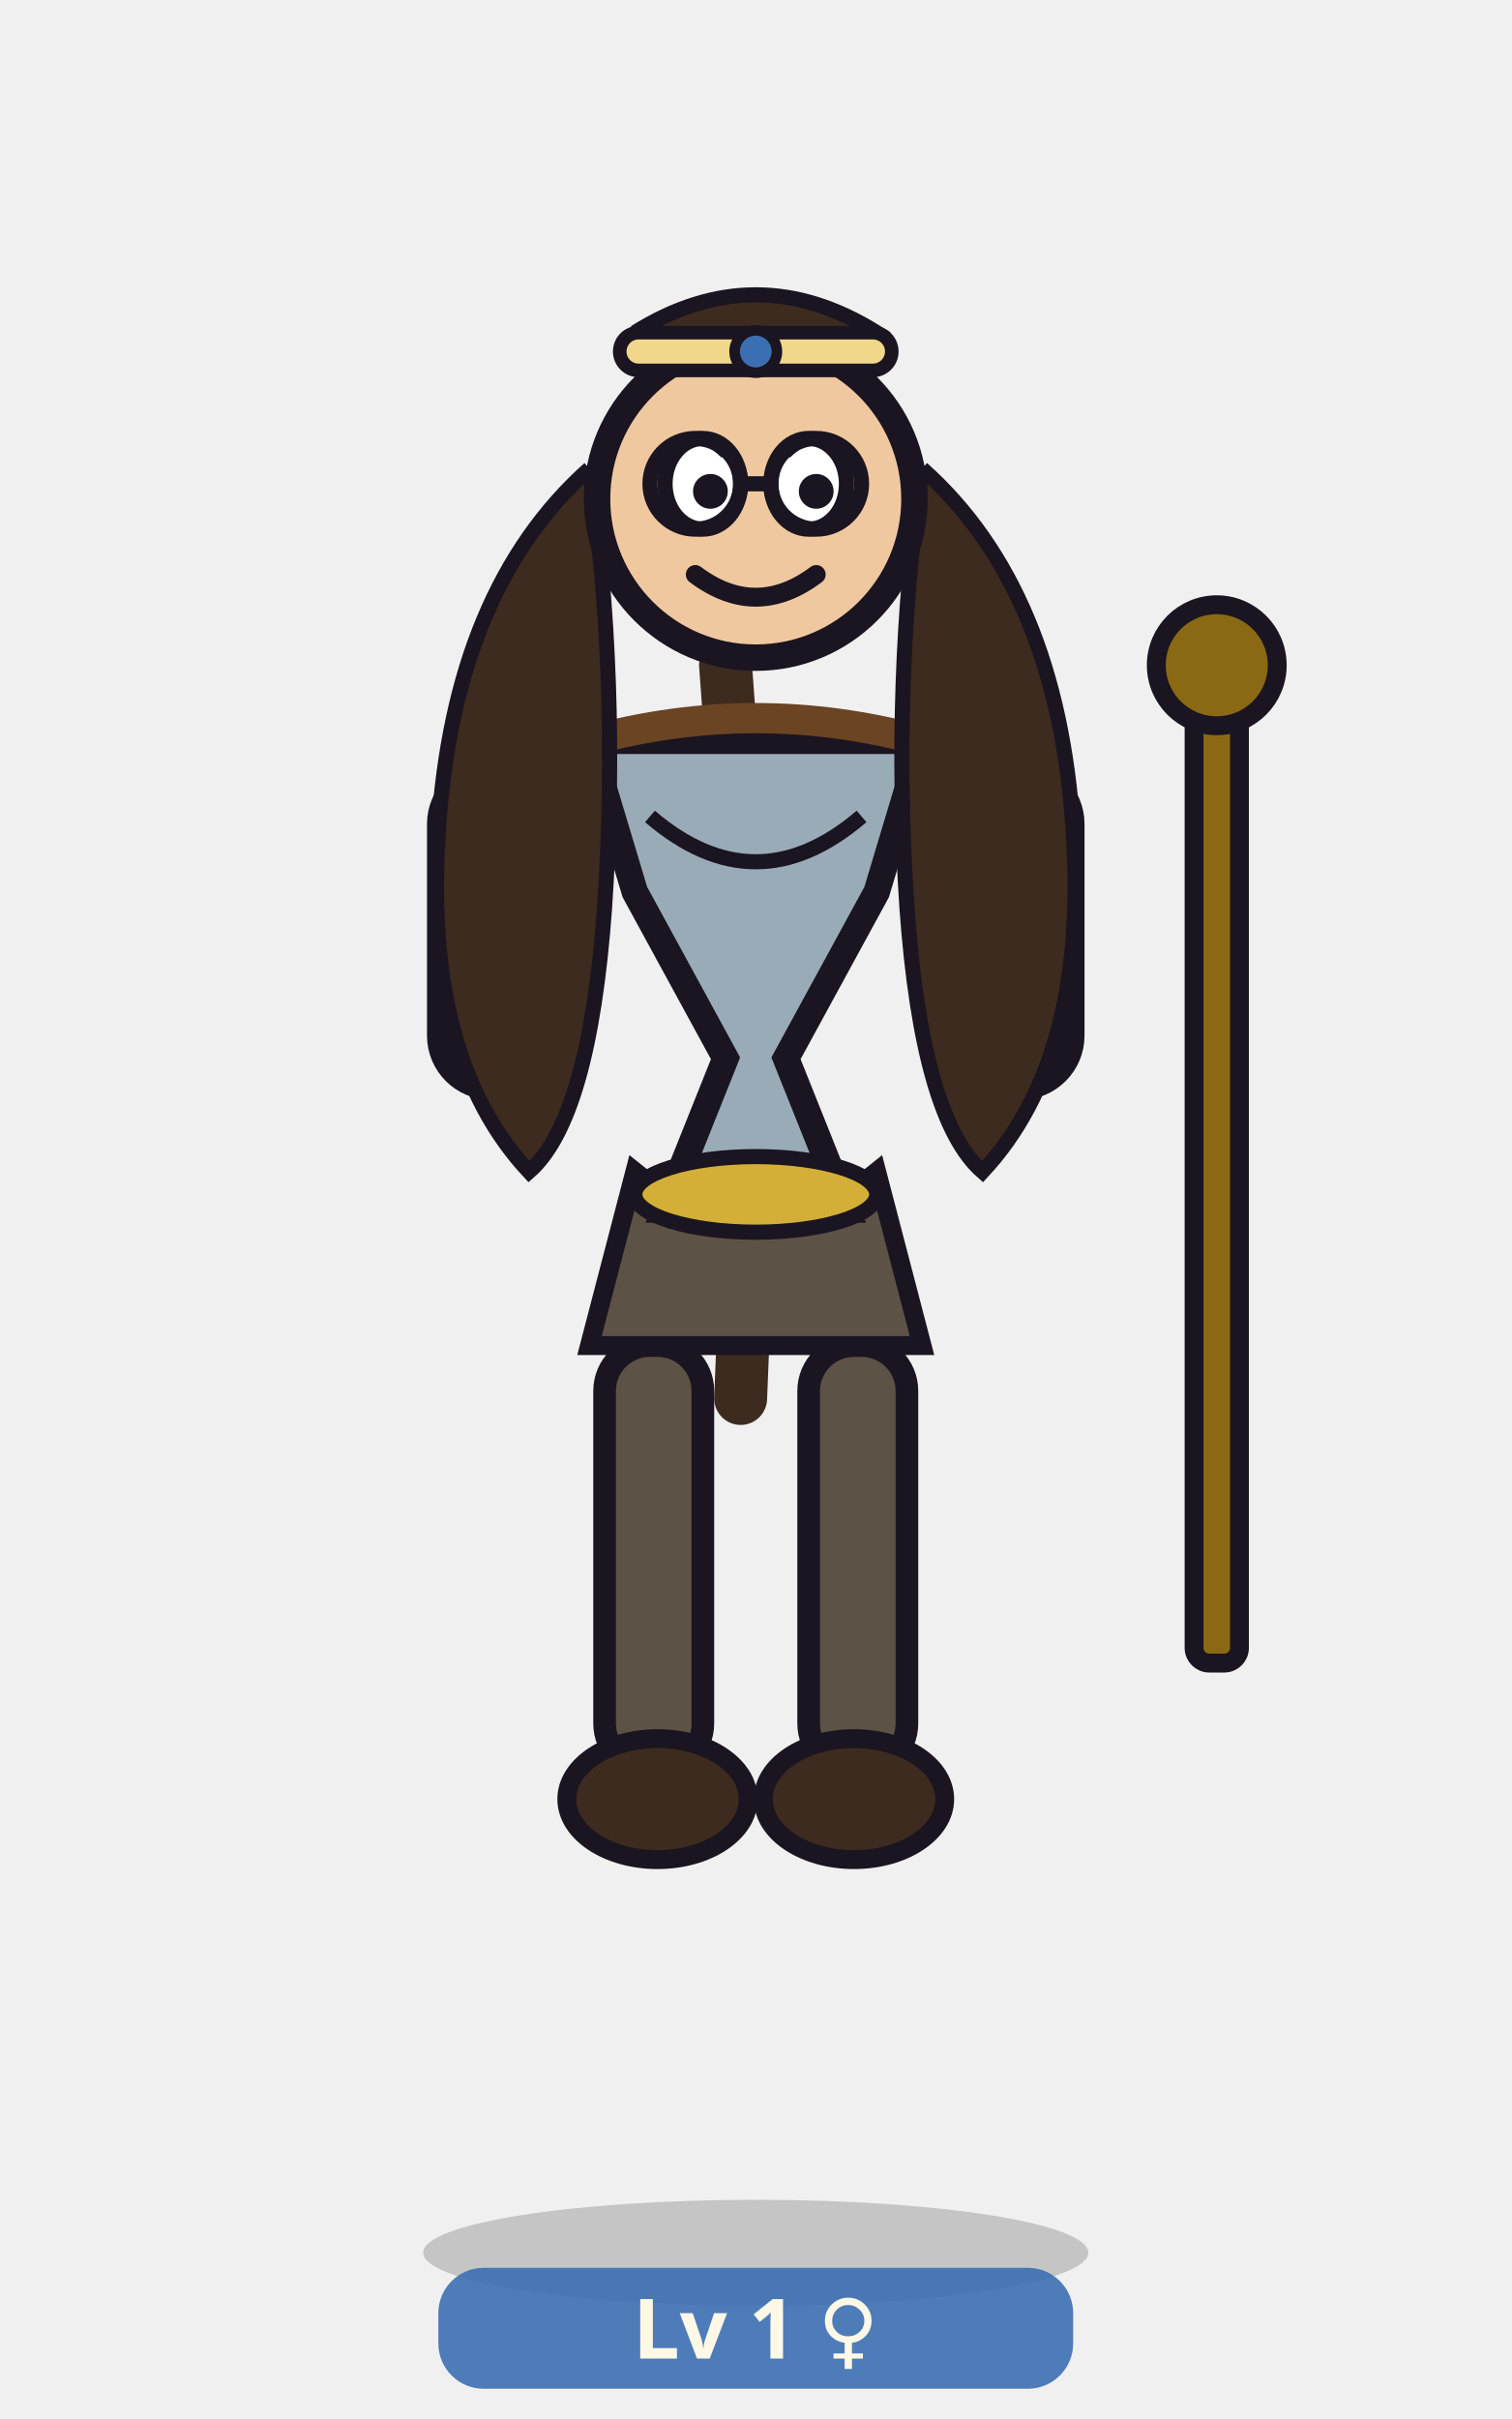
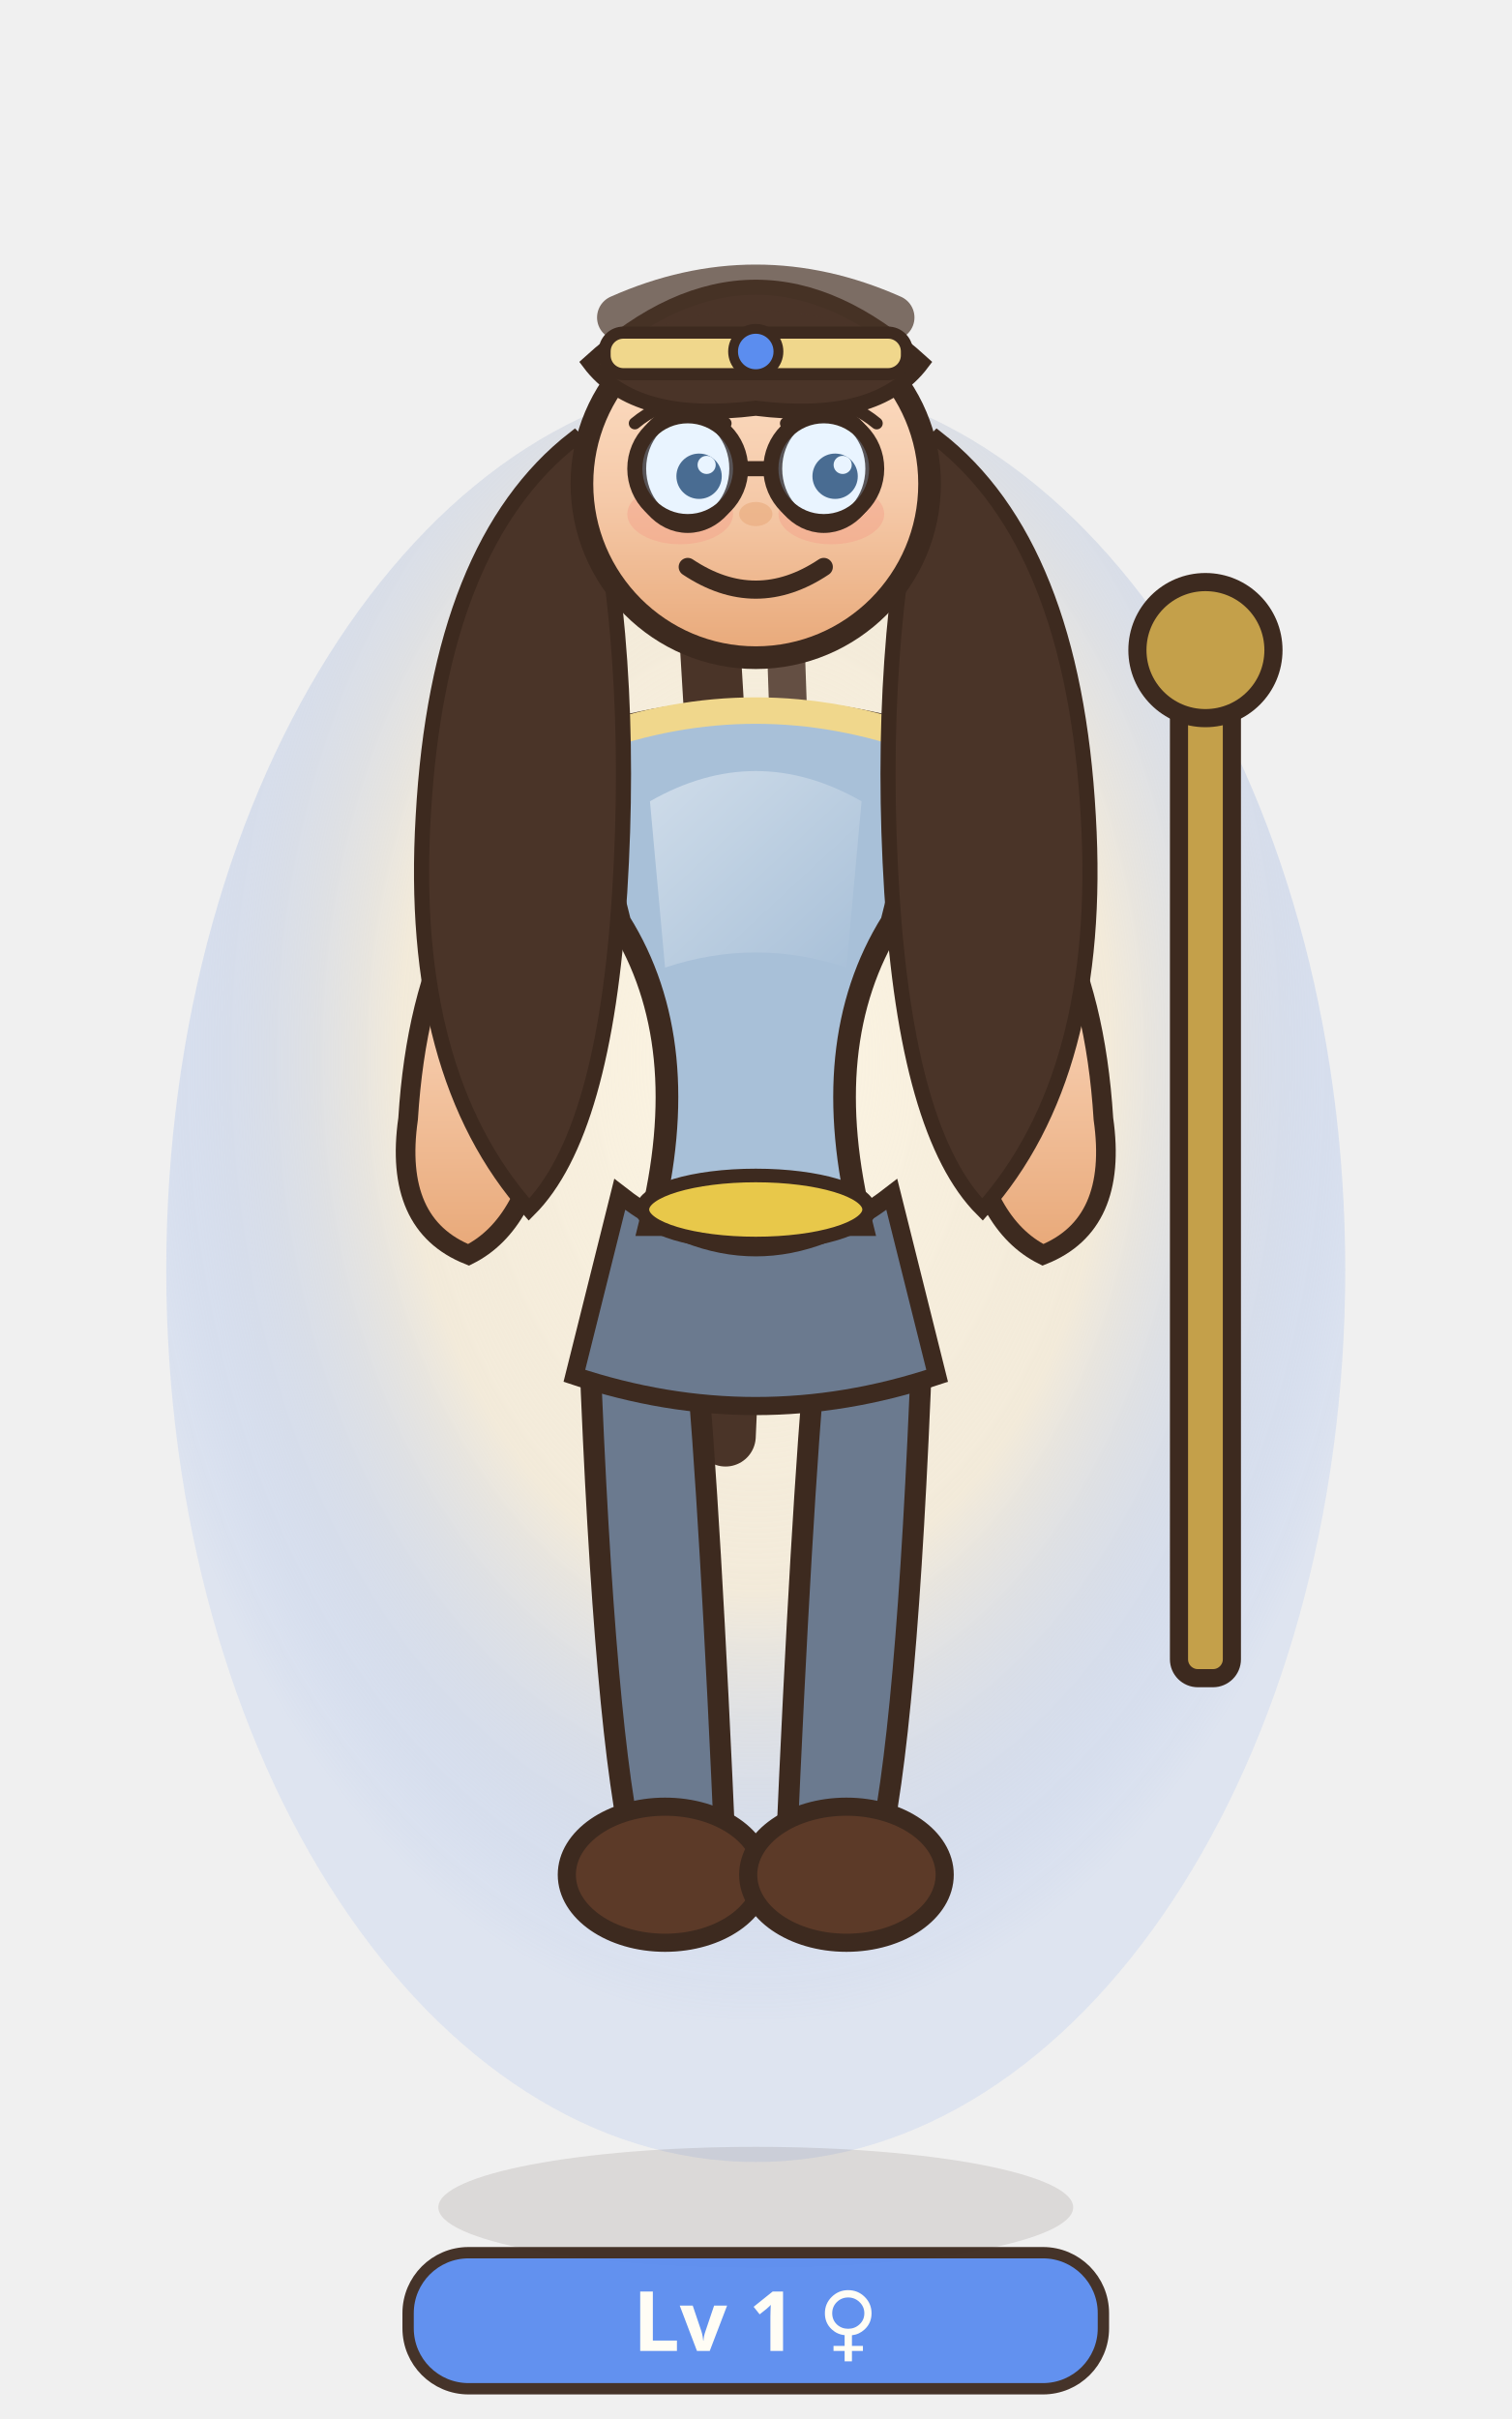
<svg xmlns="http://www.w3.org/2000/svg" viewBox="0 0 200 320" fill="none">
-   <path d="M96 88 Q100 140 98 185" fill="none" stroke="#3D2B1F" stroke-width="7" stroke-linecap="round" />
-   <ellipse cx="100" cy="298" rx="44" ry="7" fill="#000" opacity="0.18" />
-   <rect x="80" y="178" width="13" height="56" rx="6" fill="#5C5346" stroke="#1a1520" stroke-width="3" />
-   <rect x="107" y="178" width="13" height="56" rx="6" fill="#5C5346" stroke="#1a1520" stroke-width="3" />
-   <ellipse cx="87" cy="238" rx="12" ry="8" fill="#3D2B1F" stroke="#1a1520" stroke-width="2.5" />
-   <ellipse cx="113" cy="238" rx="12" ry="8" fill="#3D2B1F" stroke="#1a1520" stroke-width="2.5" />
-   <path d="M84 155 Q100 168 116 155 L122 178 L78 178 Z" fill="#5C5346" stroke="#1a1520" stroke-width="2.5" />
-   <path d="M78 98 L122 98 L116 118 L104 140 L112 160 L88 160 L96 140 L84 118 Z" fill="#9AABB8" stroke="#1a1520" stroke-width="3.5" />
-   <path d="M86 108 Q100 120 114 108" fill="#9AABB8" stroke="#1a1520" stroke-width="2" />
-   <path d="M78 98 Q100 92 122 98" fill="none" stroke="#6B4423" stroke-width="4" stroke-linecap="round" />
-   <ellipse cx="100" cy="158" rx="16" ry="5" fill="#D4AF37" stroke="#1a1520" stroke-width="2" />
-   <rect x="58" y="102" width="14" height="42" rx="7" fill="#F0C8A0" stroke="#1a1520" stroke-width="3" />
-   <rect x="128" y="102" width="14" height="42" rx="7" fill="#F0C8A0" stroke="#1a1520" stroke-width="3" />
-   <path d="M78 62 Q60 78 58 110 Q56 140 70 155 Q78 148 80 120 Q82 90 78 62" fill="#3D2B1F" stroke="#1a1520" stroke-width="2" />
-   <path d="M122 62 Q140 78 142 110 Q144 140 130 155 Q122 148 120 120 Q118 90 122 62" fill="#3D2B1F" stroke="#1a1520" stroke-width="2" />
-   <circle cx="100" cy="66" r="21" fill="#F0C8A0" stroke="#1a1520" stroke-width="3.5" />
-   <ellipse cx="93" cy="64" rx="5" ry="6" fill="#fff" stroke="#1a1520" stroke-width="2" />
-   <ellipse cx="107" cy="64" rx="5" ry="6" fill="#fff" stroke="#1a1520" stroke-width="2" />
-   <circle cx="94" cy="65" r="2.3" fill="#1a1520" />
-   <circle cx="108" cy="65" r="2.3" fill="#1a1520" />
-   <path d="M88 60 Q92 56 96 60" stroke="#1a1520" stroke-width="1.5" fill="none" />
-   <path d="M104 60 Q108 56 112 60" stroke="#1a1520" stroke-width="1.5" fill="none" />
-   <path d="M92 76 Q100 82 108 76" stroke="#1a1520" stroke-width="2.5" fill="none" stroke-linecap="round" />
-   <path d="M84 44 Q100 34 116 44 Q110 48 100 46 Q90 48 84 44" fill="#3D2B1F" stroke="#1a1520" stroke-width="2" />
-   <rect x="82" y="44" width="36" height="5" rx="2.5" fill="#F0D78C" stroke="#1a1520" stroke-width="1.8" />
-   <circle cx="100" cy="46.5" r="2.8" fill="#3B6FB2" stroke="#1a1520" stroke-width="1.4" />
-   <circle cx="92" cy="64" r="6" fill="none" stroke="#1a1520" stroke-width="2" />
-   <circle cx="108" cy="64" r="6" fill="none" stroke="#1a1520" stroke-width="2" />
-   <line x1="98" y1="64" x2="102" y2="64" stroke="#1a1520" stroke-width="2" />
-   <rect x="158" y="90" width="6" height="130" rx="2" fill="#8B6914" stroke="#1a1520" stroke-width="2.5" />
-   <circle cx="161" cy="88" r="8" fill="#8B6914" stroke="#1a1520" stroke-width="2.5" />
-   <rect x="58" y="300" width="84" height="16" rx="6" fill="#3B6FB2" opacity="0.9" />
-   <text x="100" y="312" text-anchor="middle" font-family="Verdana, sans-serif" font-size="11" font-weight="700" fill="#FFF8E7">Lv 1 ♀</text>
+   <defs>
+     <radialGradient id="bg" cx="50%" cy="38%" r="55%">
+       <stop offset="0%" stop-color="#FFF8E7" stop-opacity="0.95" />
+       <stop offset="55%" stop-color="#F5E6C8" stop-opacity="0.55" />
+       <stop offset="100%" stop-color="#5B8DEF" stop-opacity="0.12" />
+     </radialGradient>
+     <linearGradient id="skinG" x1="0" y1="0" x2="0" y2="1">
+       <stop offset="0%" stop-color="#FFE4CC" />
+       <stop offset="55%" stop-color="#F5C9A8" />
+       <stop offset="100%" stop-color="#E8A878" />
+     </linearGradient>
+     <linearGradient id="shine" x1="0" y1="0" x2="1" y2="1">
+       <stop offset="0%" stop-color="#fff" stop-opacity="0.45" />
+       <stop offset="100%" stop-color="#fff" stop-opacity="0" />
+     </linearGradient>
+   </defs>
+   <ellipse cx="100" cy="168" rx="78" ry="118" fill="url(#bg)" />
+   <path d="M94 86 Q98 150 96 190" fill="none" stroke="#4A3428" stroke-width="8" stroke-linecap="round" />
+   <path d="M104 86 Q106 145 108 185" fill="none" stroke="#4A3428" stroke-width="5" stroke-linecap="round" opacity="0.85" />
+   <ellipse cx="100" cy="292" rx="42" ry="8" fill="#3D2A1F" opacity="0.12" />
+   <path d="M78 178 Q80 230 84 246 L96 246 Q94 200 92 178 Z" fill="#6B7A8F" stroke="#3D2A1F" stroke-width="2.8" />
+   <path d="M108 178 Q106 200 104 246 L116 246 Q120 230 122 178 Z" fill="#6B7A8F" stroke="#3D2A1F" stroke-width="2.8" />
+   <ellipse cx="88" cy="248" rx="13" ry="9" fill="#5C3A28" stroke="#3D2A1F" stroke-width="2.4" />
+   <ellipse cx="112" cy="248" rx="13" ry="9" fill="#5C3A28" stroke="#3D2A1F" stroke-width="2.4" />
+   <path d="M82 158 Q100 172 118 158 L124 182 Q100 190 76 182 Z" fill="#6B7A8F" stroke="#3D2A1F" stroke-width="2.4" />
+   <path d="M76 98 Q100 90 124 98 L118 122 Q108 138 114 162 L86 162 Q92 138 82 122 Z" fill="#A8C0D8" stroke="#3D2A1F" stroke-width="3" />
+   <path d="M86 106 Q100 98 114 106 L112 128 Q100 124 88 128 Z" fill="url(#shine)" />
+   <path d="M78 98 Q100 90 122 98" fill="none" stroke="#F0D78C" stroke-width="3.5" stroke-linecap="round" />
+   <ellipse cx="100" cy="160" rx="15" ry="4.5" fill="#E8C84A" stroke="#3D2A1F" stroke-width="1.8" />
+   <path d="M76 106 Q56 116 54 148 Q52 162 62 166 Q70 162 72 148 Q74 124 80 114 Z" fill="url(#skinG)" stroke="#3D2A1F" stroke-width="2.6" />
+   <path d="M124 106 Q144 116 146 148 Q148 162 138 166 Q130 162 128 148 Q126 124 120 114 Z" fill="url(#skinG)" stroke="#3D2A1F" stroke-width="2.6" />
+   <path d="M76 58 Q58 72 56 108 Q54 142 70 160 Q80 150 82 118 Q84 86 78 60 Z" fill="#4A3428" stroke="#3D2A1F" stroke-width="2" />
+   <path d="M124 58 Q142 72 144 108 Q146 142 130 160 Q120 150 118 118 Q116 86 122 60 Z" fill="#4A3428" stroke="#3D2A1F" stroke-width="2" />
+   <circle cx="100" cy="64" r="23" fill="url(#skinG)" stroke="#3D2A1F" stroke-width="3" />
+   <ellipse cx="90" cy="68" rx="7" ry="4" fill="#F4A08A" opacity="0.45" />
+   <ellipse cx="110" cy="68" rx="7" ry="4" fill="#F4A08A" opacity="0.45" />
+   <ellipse cx="91" cy="62" rx="6.5" ry="7.5" fill="#fff" stroke="#3D2A1F" stroke-width="2" />
+   <ellipse cx="109" cy="62" rx="6.5" ry="7.5" fill="#fff" stroke="#3D2A1F" stroke-width="2" />
+   <circle cx="92.5" cy="63" r="3" fill="#2A4A6E" />
+   <circle cx="110.5" cy="63" r="3" fill="#2A4A6E" />
+   <circle cx="93.5" cy="61.5" r="1.2" fill="#fff" />
+   <circle cx="111.5" cy="61.5" r="1.2" fill="#fff" />
+   <path d="M84 56 Q90 51 96 56" stroke="#3D2A1F" stroke-width="1.6" fill="none" stroke-linecap="round" />
+   <path d="M104 56 Q110 51 116 56" stroke="#3D2A1F" stroke-width="1.6" fill="none" stroke-linecap="round" />
+   <ellipse cx="100" cy="68" rx="2.2" ry="1.6" fill="#E8A878" opacity="0.55" />
+   <path d="M91 75 Q100 81 109 75" stroke="#3D2A1F" stroke-width="2.4" fill="none" stroke-linecap="round" />
+   <path d="M78 48 Q100 28 122 48 Q116 56 100 54 Q84 56 78 48 Z" fill="#4A3428" stroke="#3D2A1F" stroke-width="2" />
+   <path d="M82 42 Q100 34 118 42" fill="none" stroke="#4A3428" stroke-width="6" stroke-linecap="round" opacity="0.7" />
+   <rect x="80" y="44" width="40" height="5.5" rx="2.5" fill="#F0D78C" stroke="#3D2A1F" stroke-width="1.6" />
+   <circle cx="100" cy="46.5" r="3" fill="#5B8DEF" stroke="#3D2A1F" stroke-width="1.3" />
+   <circle cx="91" cy="62" r="7" fill="#A8D4FF" fill-opacity="0.25" stroke="#3D2A1F" stroke-width="2" />
+   <circle cx="109" cy="62" r="7" fill="#A8D4FF" fill-opacity="0.25" stroke="#3D2A1F" stroke-width="2" />
+   <line x1="98" y1="62" x2="102" y2="62" stroke="#3D2A1F" stroke-width="2" />
+   <rect x="156" y="88" width="7" height="134" rx="2.5" fill="#C4A04A" stroke="#3D2A1F" stroke-width="2.4" />
+   <circle cx="159.5" cy="86" r="9" fill="#C4A04A" stroke="#3D2A1F" stroke-width="2.4" />
+   <rect x="54" y="298" width="92" height="18" rx="8" fill="#5B8DEF" stroke="#3D2A1F" stroke-width="1.5" opacity="0.95" />
+   <text x="100" y="311" text-anchor="middle" font-family="Verdana, sans-serif" font-size="11" font-weight="700" fill="#FFFDF5">Lv 1 ♀</text>
</svg>
